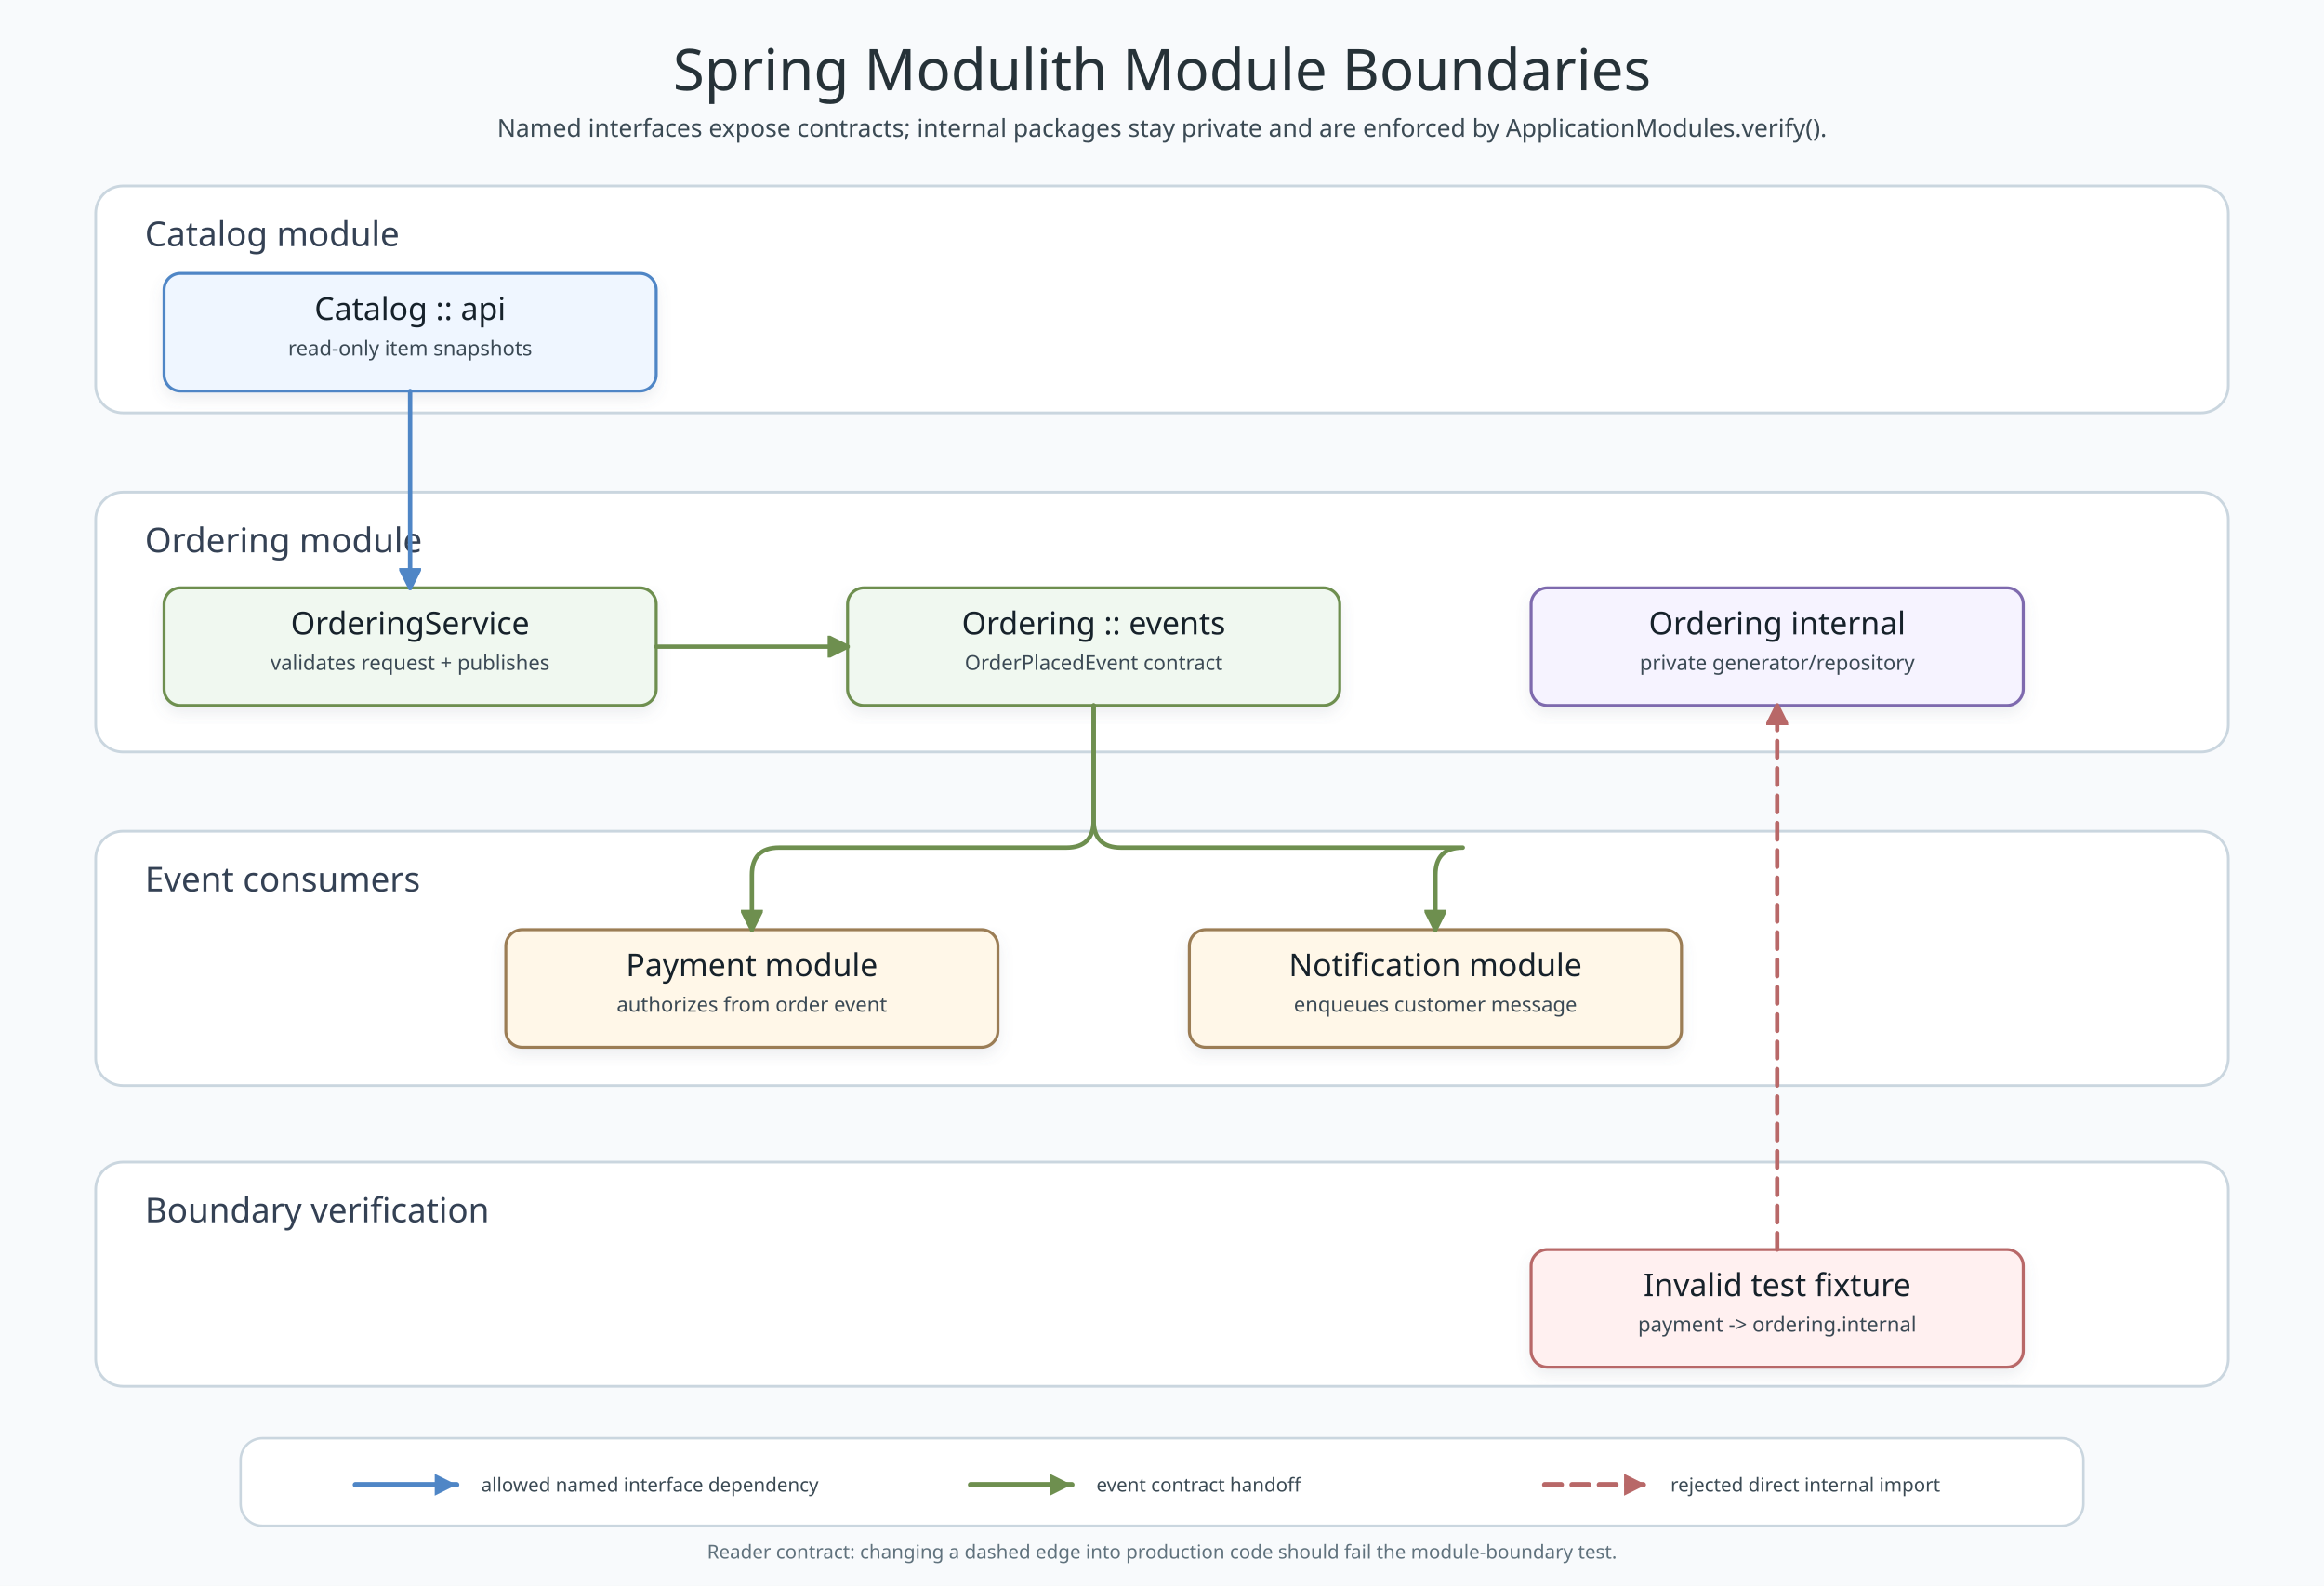
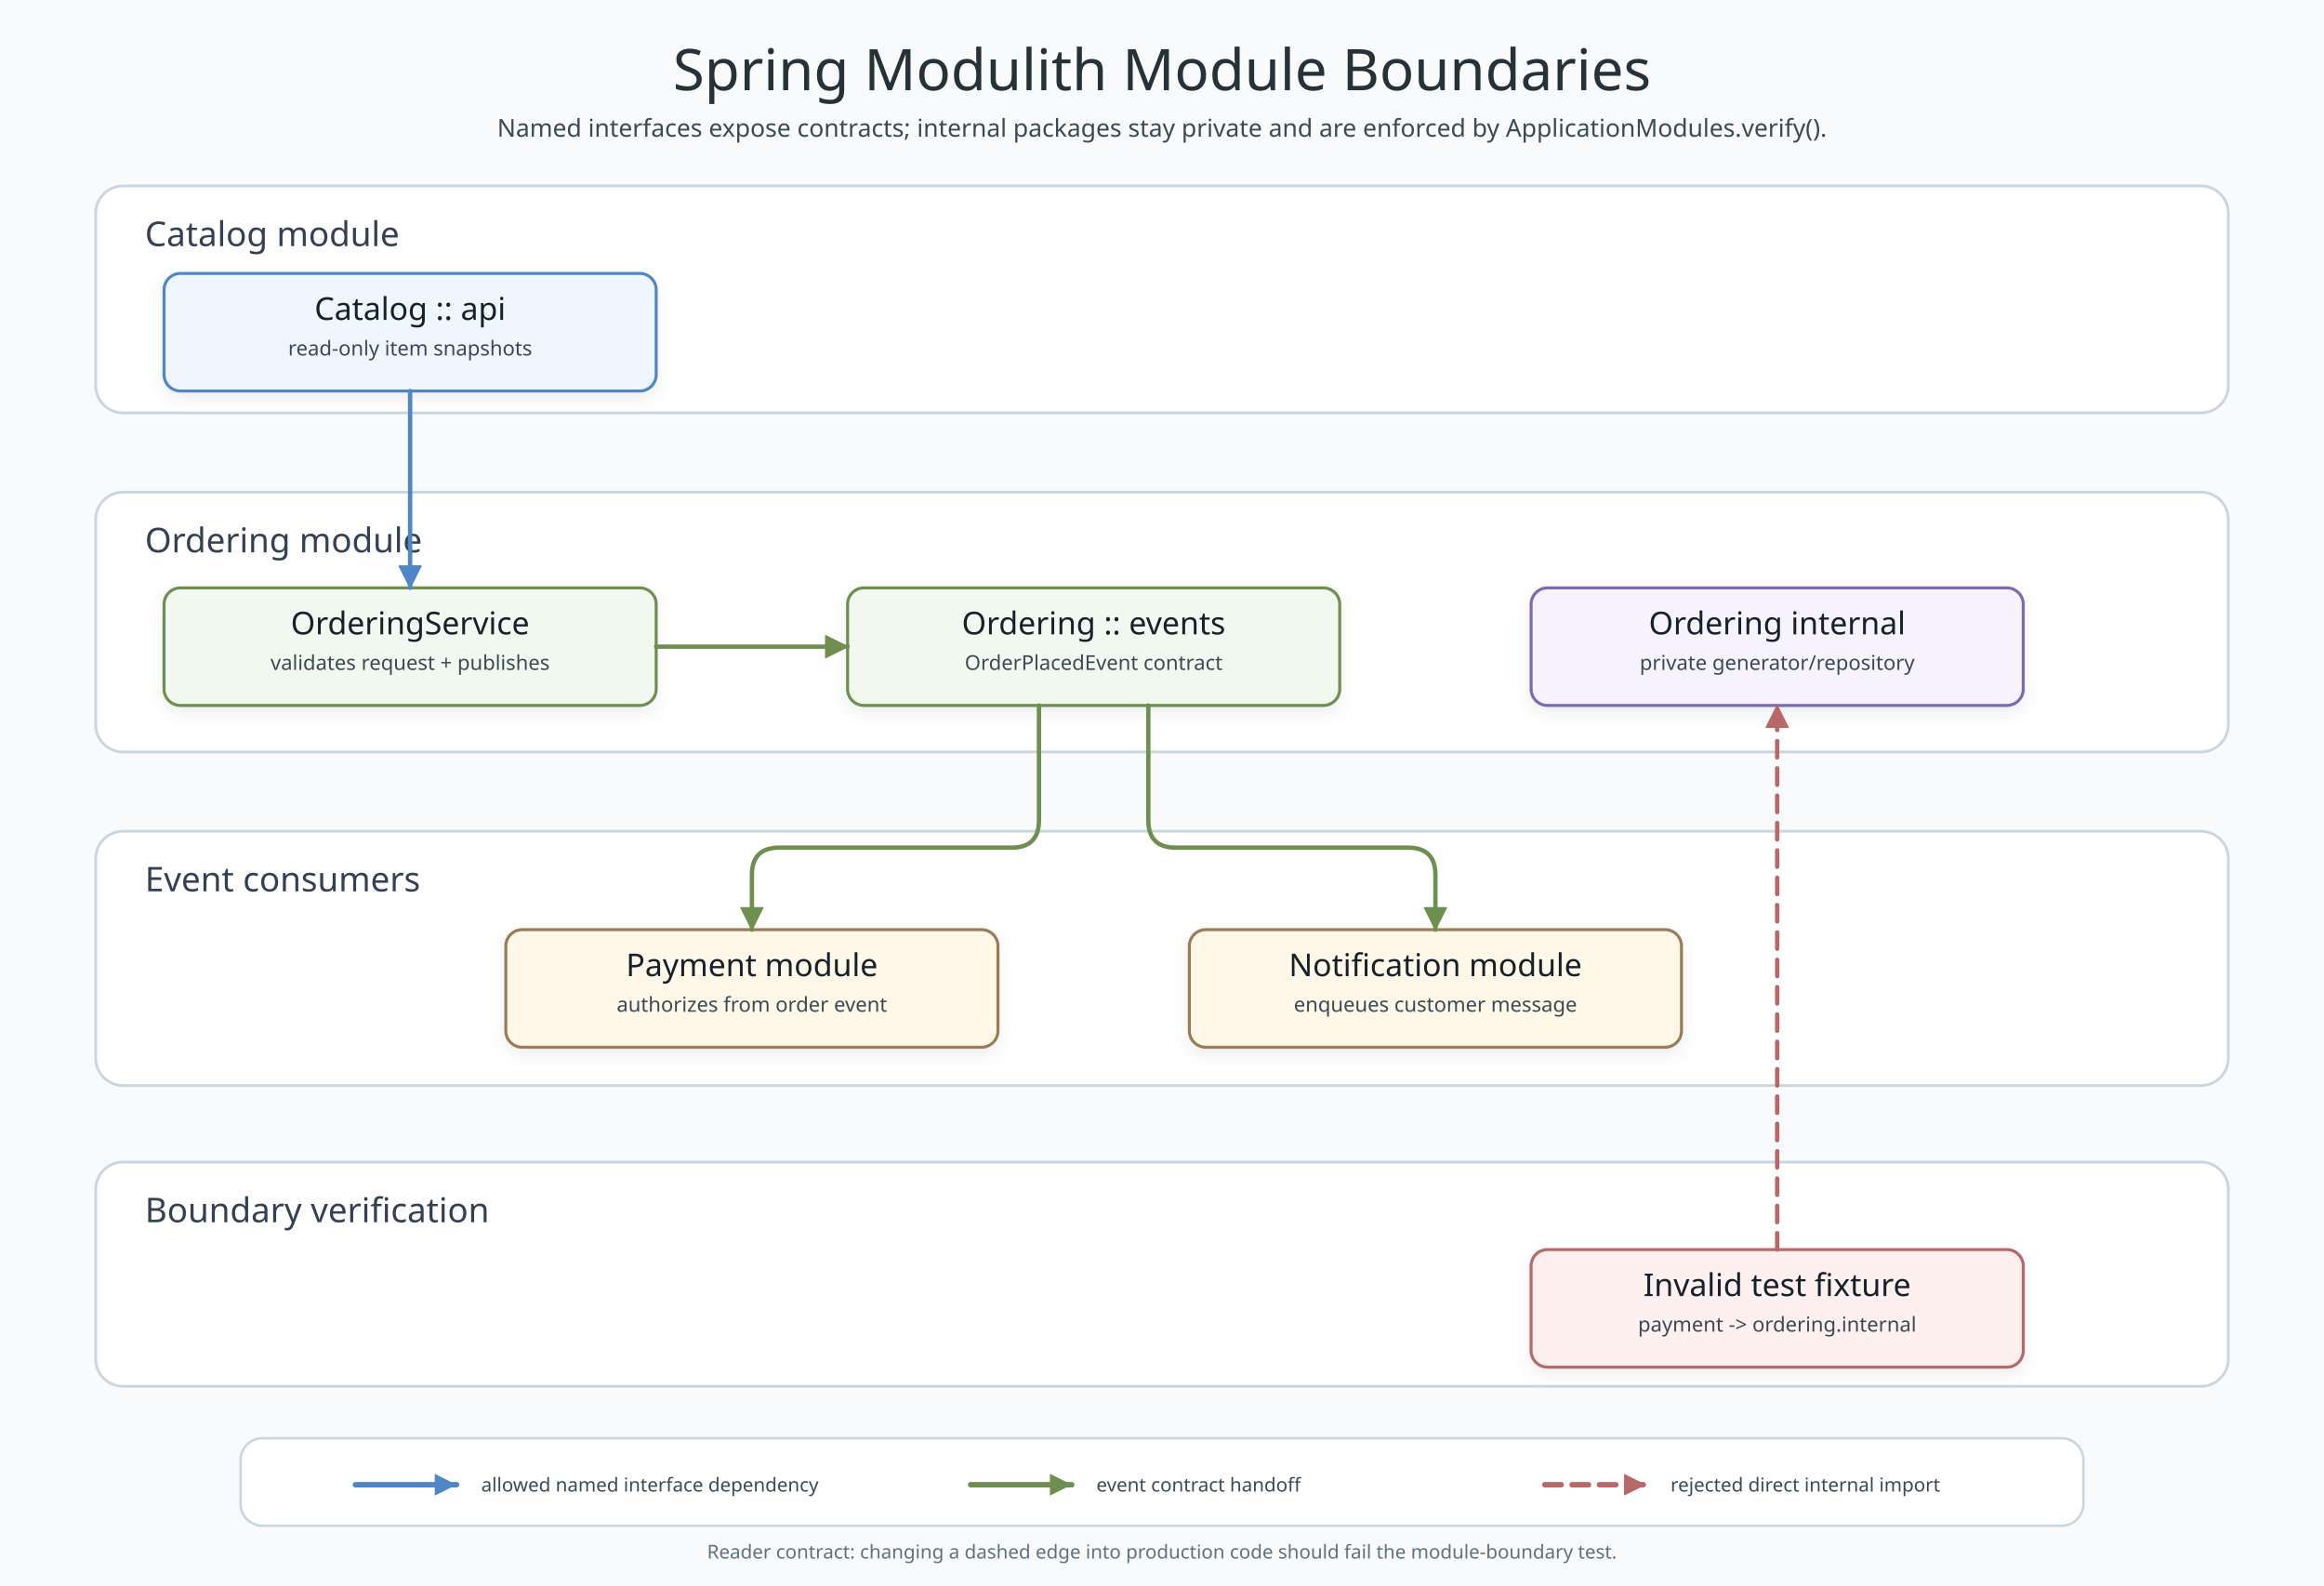
<svg xmlns="http://www.w3.org/2000/svg" width="1700" height="1160" viewBox="0 0 1700 1160" role="img" aria-labelledby="title desc">
  <defs>
    <filter id="shadow" x="-8%" y="-8%" width="116%" height="124%">
      <feDropShadow dx="0" dy="5" stdDeviation="5" flood-color="#64748B" flood-opacity="0.12" />
    </filter>
    <style>
-       .bg{fill:#F8FAFC}.title{font-family:"Architects Daughter";font-size:42px;fill:#263238}.subtitle,.body,.small,.legendText,.footer{font-family:"Comic Mono";fill:#3B4A54}.subtitle{font-size:18px}.layerTitle{font-family:"Architects Daughter";font-size:25px;fill:#344154}.cardTitle{font-family:"Architects Daughter";font-size:23px;fill:#16202A}.body{font-size:15px}.small{font-size:13px;fill:#5B6975}.footer{font-size:14px;fill:#60727D}.layer{fill:#FFFFFF;stroke:#CAD6DF;stroke-width:2}.card{stroke-width:2.2}.blue{fill:#EFF6FF;stroke:#4F86C6}.green{fill:#F0F8F0;stroke:#6E8F4F}.amber{fill:#FFF7E8;stroke:#9B7D54}.red{fill:#FFF0F0;stroke:#B86868}.violet{fill:#F6F3FF;stroke:#7E6AAE}.connector{fill:none;stroke-width:3.2;stroke-linecap:round;stroke-linejoin:round}.allowed{stroke:#4F86C6;marker-end:url(#arrow-allowed)}.event{stroke:#6E8F4F;marker-end:url(#arrow-event)}.rejected{stroke:#B86868;stroke-dasharray:12 8;marker-end:url(#arrow-rejected)}.legendBox{fill:#FFFFFF;stroke:#CAD6DF;stroke-width:1.8}.legendText{font-size:14px}
+       .bg{fill:#F8FAFC}.title{font-family:"Architects Daughter";font-size:42px;fill:#263238}.subtitle,.body,.small,.legendText,.footer{font-family:"Comic Mono";fill:#3B4A54}.subtitle{font-size:18px}.layerTitle{font-family:"Architects Daughter";font-size:25px;fill:#344154}.cardTitle{font-family:"Architects Daughter";font-size:23px;fill:#16202A}.body{font-size:15px}.small{font-size:13px;fill:#5B6975}.footer{font-size:14px;fill:#60727D}.layer{fill:#FFFFFF;stroke:#CAD6DF;stroke-width:2}.card{stroke-width:2.2}.blue{fill:#EFF6FF;stroke:#4F86C6}.green{fill:#F0F8F0;stroke:#6E8F4F}.amber{fill:#FFF7E8;stroke:#9B7D54}.red{fill:#FFF0F0;stroke:#B86868}.violet{fill:#F6F3FF;stroke:#7E6AAE}.connector{fill:none;stroke-width:3.2;stroke-linecap:round;stroke-linejoin:round}.allowed{stroke:#4F86C6}.event{stroke:#6E8F4F}.rejected{stroke:#B86868;stroke-dasharray:12 8}.arrowHead{stroke-dasharray:none;stroke-linejoin:round}.legendBox{fill:#FFFFFF;stroke:#CAD6DF;stroke-width:1.8}.legendText{font-size:14px}
    </style>
-     <marker id="arrow-allowed" viewBox="0 0 10 10" markerWidth="16" markerHeight="16" refX="9" refY="5" orient="auto" markerUnits="userSpaceOnUse">
-       <path d="M 0 0 L 10 5 L 0 10 Z" fill="#4F86C6" stroke="#4F86C6" stroke-dasharray="none" style="stroke-dasharray:none" stroke-linecap="round" stroke-linejoin="round" />
-     </marker>
-     <marker id="arrow-event" viewBox="0 0 10 10" markerWidth="16" markerHeight="16" refX="9" refY="5" orient="auto" markerUnits="userSpaceOnUse">
-       <path d="M 0 0 L 10 5 L 0 10 Z" fill="#6E8F4F" stroke="#6E8F4F" stroke-dasharray="none" style="stroke-dasharray:none" stroke-linecap="round" stroke-linejoin="round" />
-     </marker>
-     <marker id="arrow-rejected" viewBox="0 0 10 10" markerWidth="16" markerHeight="16" refX="9" refY="5" orient="auto" markerUnits="userSpaceOnUse">
-       <path d="M 0 0 L 10 5 L 0 10 Z" fill="#B86868" stroke="#B86868" stroke-dasharray="none" style="stroke-dasharray:none" stroke-linecap="round" stroke-linejoin="round" />
-     </marker>
  </defs>
  <rect class="bg" width="1700" height="1160" />
  <text class="title" x="850" y="66" text-anchor="middle">Spring Modulith Module Boundaries</text>
  <text class="subtitle" x="850" y="100" text-anchor="middle">Named interfaces expose contracts; internal packages stay private and are enforced by ApplicationModules.verify().</text>
  <rect class="layer" x="70" y="136" width="1560" height="166" rx="20" />
  <text class="layerTitle" x="106" y="180">Catalog module</text>
  <g class="node" data-node="catalog-api" filter="url(#shadow)">
    <rect class="card blue" x="120" y="200" width="360" height="86" rx="12" />
    <text class="cardTitle" x="300" y="234" text-anchor="middle">Catalog :: api</text>
    <text class="body" x="300" y="260" text-anchor="middle">read-only item snapshots</text>
  </g>
  <rect class="layer" x="70" y="360" width="1560" height="190" rx="20" />
  <text class="layerTitle" x="106" y="404">Ordering module</text>
  <g class="node" data-node="ordering-service" filter="url(#shadow)">
    <rect class="card green" x="120" y="430" width="360" height="86" rx="12" />
    <text class="cardTitle" x="300" y="464" text-anchor="middle">OrderingService</text>
    <text class="body" x="300" y="490" text-anchor="middle">validates request + publishes</text>
  </g>
  <g class="node" data-node="ordering-events" filter="url(#shadow)">
    <rect class="card green" x="620" y="430" width="360" height="86" rx="12" />
    <text class="cardTitle" x="800" y="464" text-anchor="middle">Ordering :: events</text>
    <text class="body" x="800" y="490" text-anchor="middle">OrderPlacedEvent contract</text>
  </g>
  <g class="node" data-node="ordering-internal" filter="url(#shadow)">
    <rect class="card violet" x="1120" y="430" width="360" height="86" rx="12" />
    <text class="cardTitle" x="1300" y="464" text-anchor="middle">Ordering internal</text>
    <text class="body" x="1300" y="490" text-anchor="middle">private generator/repository</text>
  </g>
  <rect class="layer" x="70" y="608" width="1560" height="186" rx="20" />
  <text class="layerTitle" x="106" y="652">Event consumers</text>
  <g class="node" data-node="payment-module" filter="url(#shadow)">
    <rect class="card amber" x="370" y="680" width="360" height="86" rx="12" />
    <text class="cardTitle" x="550" y="714" text-anchor="middle">Payment module</text>
    <text class="body" x="550" y="740" text-anchor="middle">authorizes from order event</text>
  </g>
  <g class="node" data-node="notification-module" filter="url(#shadow)">
    <rect class="card amber" x="870" y="680" width="360" height="86" rx="12" />
    <text class="cardTitle" x="1050" y="714" text-anchor="middle">Notification module</text>
    <text class="body" x="1050" y="740" text-anchor="middle">enqueues customer message</text>
  </g>
  <rect class="layer" x="70" y="850" width="1560" height="164" rx="20" />
  <text class="layerTitle" x="106" y="894">Boundary verification</text>
  <g class="node" data-node="invalid-fixture" filter="url(#shadow)">
    <rect class="card red" x="1120" y="914" width="360" height="86" rx="12" />
    <text class="cardTitle" x="1300" y="948" text-anchor="middle">Invalid test fixture</text>
    <text class="body" x="1300" y="974" text-anchor="middle">payment -&gt; ordering.internal</text>
  </g>
  <g class="edge" data-edge="catalog-api-&gt;ordering-service" data-label="ordering uses exported catalog api">
-     <path data-connector="catalog-to-ordering" class="connector allowed" d="M 300 286 L 300 390 Q 300 410 300 430" />
+     <path data-connector="catalog-to-ordering" class="connector allowed" d="M 300 286 L 300 430" />
+     <polygon data-connector-head="catalog-to-ordering" class="arrowHead" points="300,430 292,414 308,414" fill="#4F86C6" stroke="#4F86C6" stroke-dasharray="none" style="stroke-dasharray:none" />
  </g>
  <g class="edge" data-edge="ordering-service-&gt;ordering-events" data-label="ordering exports order placed event">
    <path data-connector="ordering-to-events" class="connector event" d="M 480 473 L 620 473" />
+     <polygon data-connector-head="ordering-to-events" class="arrowHead" points="620,473 604,465 604,481" fill="#6E8F4F" stroke="#6E8F4F" stroke-dasharray="none" style="stroke-dasharray:none" />
  </g>
  <g class="edge" data-edge="ordering-events-&gt;payment-module" data-label="payment consumes ordering events only">
-     <path data-connector="events-to-payment" class="connector event" d="M 800 516 L 800 600 Q 800 620 780 620 L 570 620 Q 550 620 550 640 L 550 680" />
+     <path data-connector="events-to-payment" class="connector event" d="M 760 516 L 760 600 Q 760 620 740 620 L 570 620 Q 550 620 550 640 L 550 680" />
+     <polygon data-connector-head="events-to-payment" class="arrowHead" points="550,680 542,664 558,664" fill="#6E8F4F" stroke="#6E8F4F" stroke-dasharray="none" style="stroke-dasharray:none" />
  </g>
  <g class="edge" data-edge="ordering-events-&gt;notification-module" data-label="notification consumes ordering events only">
-     <path data-connector="events-to-notification" class="connector event" d="M 800 516 L 800 600 Q 800 620 820 620 L 1070 620 Q 1050 620 1050 640 L 1050 680" />
+     <path data-connector="events-to-notification" class="connector event" d="M 840 516 L 840 600 Q 840 620 860 620 L 1030 620 Q 1050 620 1050 640 L 1050 680" />
+     <polygon data-connector-head="events-to-notification" class="arrowHead" points="1050,680 1042,664 1058,664" fill="#6E8F4F" stroke="#6E8F4F" stroke-dasharray="none" style="stroke-dasharray:none" />
  </g>
  <g class="edge" data-edge="invalid-fixture-&gt;ordering-internal" data-label="boundary test rejects internal import">
-     <path data-connector="fixture-to-internal" class="connector rejected" d="M 1300 914 L 1300 826 Q 1300 806 1300 786 L 1300 550 Q 1300 530 1300 516" />
+     <path data-connector="fixture-to-internal" class="connector rejected" d="M 1300 914 L 1300 516" />
+     <polygon data-connector-head="fixture-to-internal" class="arrowHead" points="1300,516 1292,532 1308,532" fill="#B86868" stroke="#B86868" stroke-dasharray="none" style="stroke-dasharray:none" />
  </g>
  <rect class="legendBox" x="176" y="1052" width="1348" height="64" rx="16" />
  <path d="M 260 1086 L 334 1086" fill="none" stroke="#4F86C6" stroke-width="4" stroke-linecap="round" />
  <polygon points="334,1086 318,1078 318,1094" fill="#4F86C6" />
  <text class="legendText" x="352" y="1091">allowed named interface dependency</text>
  <path d="M 710 1086 L 784 1086" fill="none" stroke="#6E8F4F" stroke-width="4" stroke-linecap="round" />
  <polygon points="784,1086 768,1078 768,1094" fill="#6E8F4F" />
  <text class="legendText" x="802" y="1091">event contract handoff</text>
  <path d="M 1130 1086 L 1204 1086" fill="none" stroke="#B86868" stroke-width="4" stroke-linecap="round" stroke-dasharray="12 8" />
  <polygon points="1204,1086 1188,1078 1188,1094" fill="#B86868" />
  <text class="legendText" x="1222" y="1091">rejected direct internal import</text>
  <text class="footer" x="850" y="1140" text-anchor="middle">Reader contract: changing a dashed edge into production code should fail the module-boundary test.</text>
</svg>
